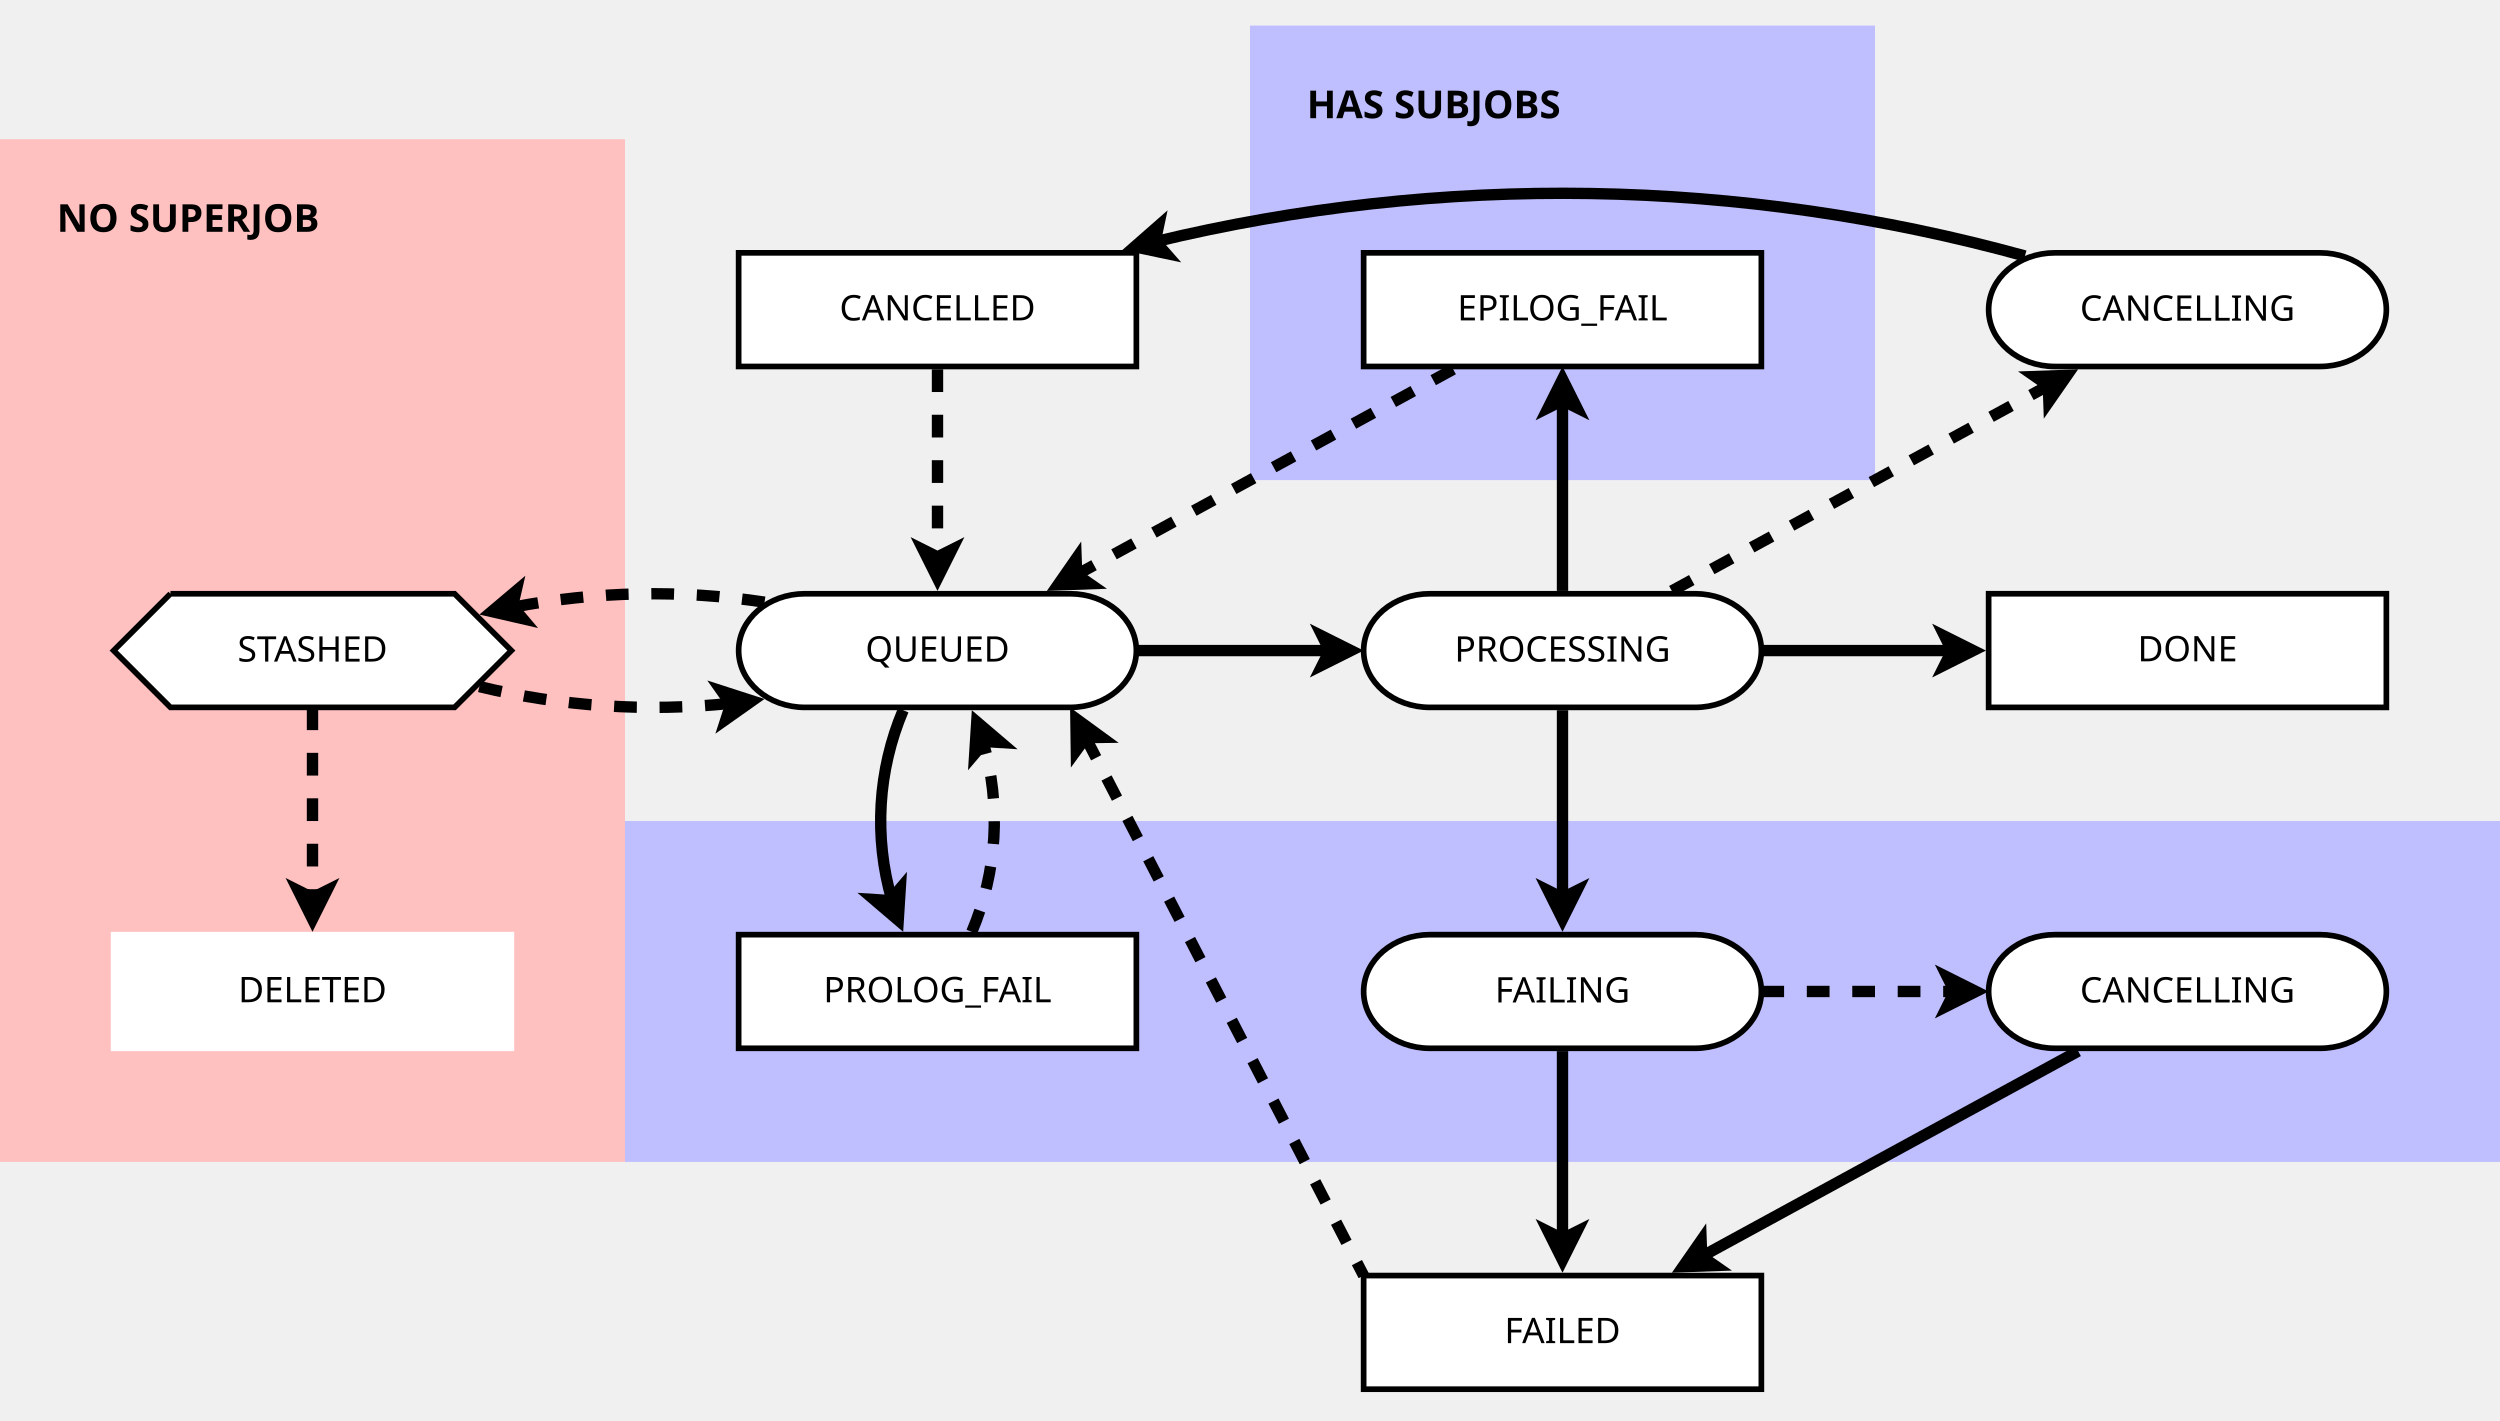
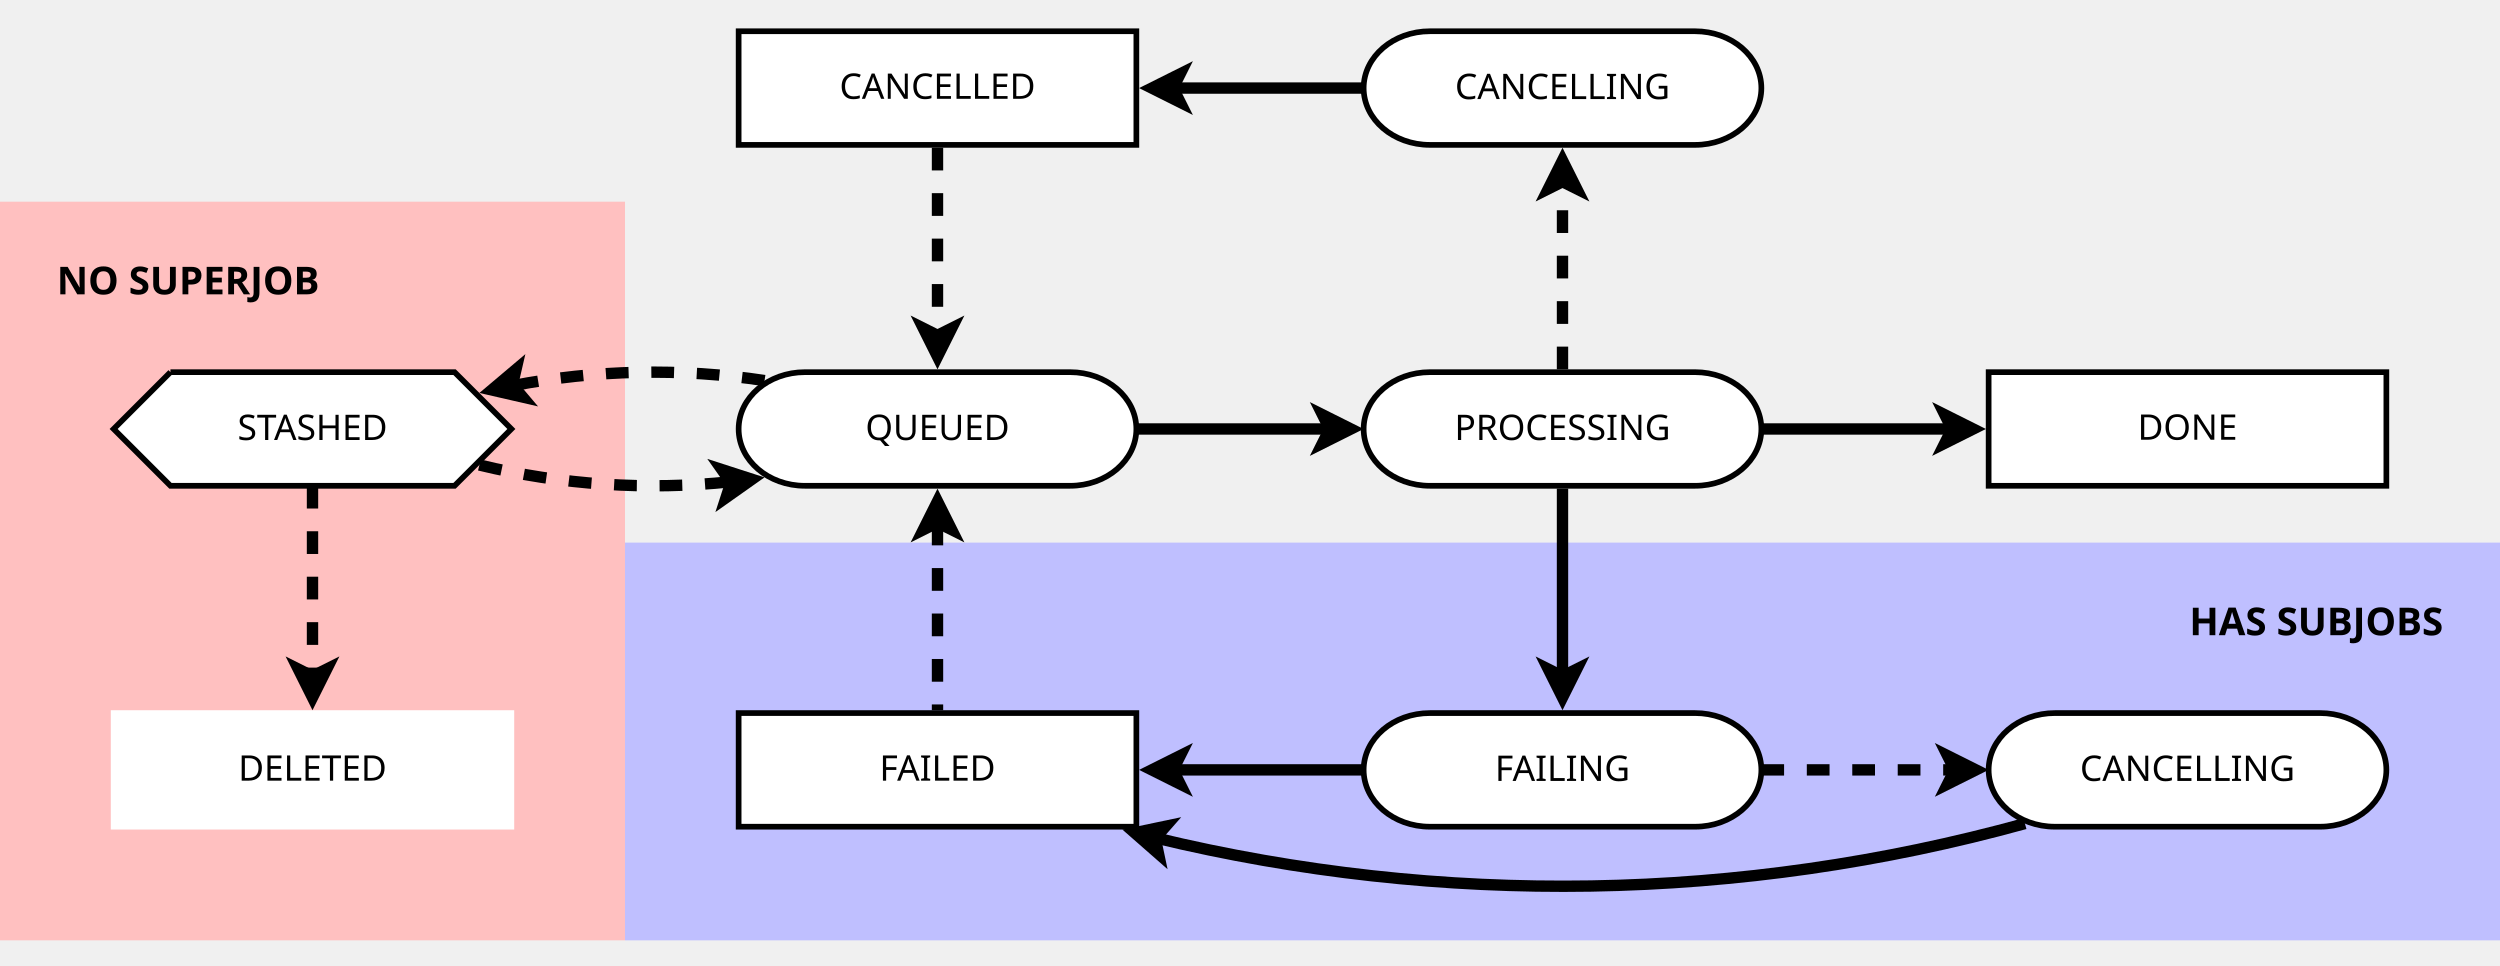
- <svg xmlns="http://www.w3.org/2000/svg" width="44cm" height="25cm" viewBox="140 100 880 482">
+ <svg xmlns="http://www.w3.org/2000/svg" width="44cm" height="17cm" viewBox="140 178 880 322">
  <g>
-     <rect style="fill: #bfbfff" x="580" y="100" width="220" height="160" />
-     <rect style="fill: none; fill-opacity:0; stroke-width: 2.35099e-37; stroke: #bfbfff" x="580" y="100" width="220" height="160" />
+     <rect style="fill: #ffc0c0" x="140" y="240" width="220" height="260" />
+     <rect style="fill: none; fill-opacity:0; stroke-width: 2.35099e-37; stroke: #ffc0c0" x="140" y="240" width="220" height="260" />
  </g>
+   <text font-size="13.547" style="fill: #000000;text-anchor:start;font-family:sans-serif;font-style:normal;font-weight:700" x="160" y="272.6">
+     <tspan x="160" y="272.6">NO SUPERJOB</tspan>
+   </text>
  <g>
-     <rect style="fill: #bfbfff" x="360" y="380" width="660" height="120" />
-     <rect style="fill: none; fill-opacity:0; stroke-width: 2.35099e-37; stroke: #bfbfff" x="360" y="380" width="660" height="120" />
-   </g>
-   <g>
-     <rect style="fill: #ffc0c0" x="140" y="140" width="220" height="360" />
-     <rect style="fill: none; fill-opacity:0; stroke-width: 2.35099e-37; stroke: #ffc0c0" x="140" y="140" width="220" height="360" />
+     <rect style="fill: #bfbfff" x="360" y="360" width="660" height="140" />
+     <rect style="fill: none; fill-opacity:0; stroke-width: 2.35099e-37; stroke: #bfbfff" x="360" y="360" width="660" height="140" />
  </g>
  <g>
    <rect style="fill: #ffffff" x="400" y="180" width="140" height="40" />
    <rect style="fill: none; fill-opacity:0; stroke-width: 2; stroke: #000000" x="400" y="180" width="140" height="40" />
    <text font-size="12.418" style="fill: #000000;text-anchor:middle;font-family:sans-serif;font-style:normal;font-weight:normal" x="470" y="203.789">
      <tspan x="470" y="203.789">CANCELLED</tspan>
    </text>
  </g>
  <g>
    <path style="fill: #ffffff" d="M 423.333 300 L 516.667,300 C 529.553,300 540,308.954 540,320 C 540,331.046 529.553,340 516.667,340 L 423.333,340 C 410.447,340 400,331.046 400,320 C 400,308.954 410.447,300 423.333,300z" />
    <path style="fill: none; fill-opacity:0; stroke-width: 2; stroke: #000000" d="M 423.333 300 L 516.667,300 C 529.553,300 540,308.954 540,320 C 540,331.046 529.553,340 516.667,340 L 423.333,340 C 410.447,340 400,331.046 400,320 C 400,308.954 410.447,300 423.333,300" />
    <text font-size="12.418" style="fill: #000000;text-anchor:middle;font-family:sans-serif;font-style:normal;font-weight:normal" x="470" y="323.881">
      <tspan x="470" y="323.881">QUEUED</tspan>
    </text>
  </g>
  <g>
    <path style="fill: #ffffff" d="M 643.333 300 L 736.667,300 C 749.553,300 760,308.954 760,320 C 760,331.046 749.553,340 736.667,340 L 643.333,340 C 630.447,340 620,331.046 620,320 C 620,308.954 630.447,300 643.333,300z" />
    <path style="fill: none; fill-opacity:0; stroke-width: 2; stroke: #000000" d="M 643.333 300 L 736.667,300 C 749.553,300 760,308.954 760,320 C 760,331.046 749.553,340 736.667,340 L 643.333,340 C 630.447,340 620,331.046 620,320 C 620,308.954 630.447,300 643.333,300" />
    <text font-size="12.418" style="fill: #000000;text-anchor:middle;font-family:sans-serif;font-style:normal;font-weight:normal" x="690" y="323.881">
      <tspan x="690" y="323.881">PROCESSING</tspan>
    </text>
  </g>
  <g>
-     <rect style="fill: #ffffff" x="620" y="540" width="140" height="40" />
-     <rect style="fill: none; fill-opacity:0; stroke-width: 2; stroke: #000000" x="620" y="540" width="140" height="40" />
-     <text font-size="12.418" style="fill: #000000;text-anchor:middle;font-family:sans-serif;font-style:normal;font-weight:normal" x="690" y="563.789">
-       <tspan x="690" y="563.789">FAILED</tspan>
+     <rect style="fill: #ffffff" x="400" y="420" width="140" height="40" />
+     <rect style="fill: none; fill-opacity:0; stroke-width: 2; stroke: #000000" x="400" y="420" width="140" height="40" />
+     <text font-size="12.418" style="fill: #000000;text-anchor:middle;font-family:sans-serif;font-style:normal;font-weight:normal" x="470" y="443.789">
+       <tspan x="470" y="443.789">FAILED</tspan>
    </text>
  </g>
  <g>
    <rect style="fill: #ffffff" x="840" y="300" width="140" height="40" />
    <rect style="fill: none; fill-opacity:0; stroke-width: 2; stroke: #000000" x="840" y="300" width="140" height="40" />
    <text font-size="12.418" style="fill: #000000;text-anchor:middle;font-family:sans-serif;font-style:normal;font-weight:normal" x="910" y="323.789">
      <tspan x="910" y="323.789">DONE</tspan>
    </text>
  </g>
  <g>
-     <path style="fill: #ffffff" d="M 863.333 180 L 956.667,180 C 969.553,180 980,188.954 980,200 C 980,211.046 969.553,220 956.667,220 L 863.333,220 C 850.447,220 840,211.046 840,200 C 840,188.954 850.447,180 863.333,180z" />
-     <path style="fill: none; fill-opacity:0; stroke-width: 2; stroke: #000000" d="M 863.333 180 L 956.667,180 C 969.553,180 980,188.954 980,200 C 980,211.046 969.553,220 956.667,220 L 863.333,220 C 850.447,220 840,211.046 840,200 C 840,188.954 850.447,180 863.333,180" />
-     <text font-size="12.418" style="fill: #000000;text-anchor:middle;font-family:sans-serif;font-style:normal;font-weight:normal" x="910" y="203.881">
-       <tspan x="910" y="203.881">CANCELLING</tspan>
+     <path style="fill: #ffffff" d="M 643.333 180 L 736.667,180 C 749.553,180 760,188.954 760,200 C 760,211.046 749.553,220 736.667,220 L 643.333,220 C 630.447,220 620,211.046 620,200 C 620,188.954 630.447,180 643.333,180z" />
+     <path style="fill: none; fill-opacity:0; stroke-width: 2; stroke: #000000" d="M 643.333 180 L 736.667,180 C 749.553,180 760,188.954 760,200 C 760,211.046 749.553,220 736.667,220 L 643.333,220 C 630.447,220 620,211.046 620,200 C 620,188.954 630.447,180 643.333,180" />
+     <text font-size="12.418" style="fill: #000000;text-anchor:middle;font-family:sans-serif;font-style:normal;font-weight:normal" x="690" y="203.881">
+       <tspan x="690" y="203.881">CANCELLING</tspan>
    </text>
  </g>
  <g>
    <line style="fill: none; fill-opacity:0; stroke-width: 4; stroke: #000000" x1="539.999" y1="320" x2="608.029" y2="320" />
    <polygon style="fill: #000000" points="615.529,320 605.529,325 608.029,320 605.529,315 " />
    <polygon style="fill: none; fill-opacity:0; stroke-width: 4; stroke: #000000" points="615.529,320 605.529,325 608.029,320 605.529,315 " />
  </g>
  <g>
    <line style="fill: none; fill-opacity:0; stroke-width: 4; stroke-dasharray: 8; stroke: #000000" x1="470" y1="220.991" x2="470" y2="287.037" />
    <polygon style="fill: #000000" points="470,294.537 465,284.537 470,287.037 475,284.537 " />
    <polygon style="fill: none; fill-opacity:0; stroke-width: 4; stroke: #000000" points="470,294.537 465,284.537 470,287.037 475,284.537 " />
  </g>
  <g>
-     <line style="fill: none; fill-opacity:0; stroke-width: 4; stroke-dasharray: 8; stroke: #000000" x1="728.484" y1="299.009" x2="861.006" y2="226.724" />
-     <polygon style="fill: #000000" points="867.59,223.133 861.205,232.311 861.006,226.724 856.417,223.532 " />
-     <polygon style="fill: none; fill-opacity:0; stroke-width: 4; stroke: #000000" points="867.59,223.133 861.205,232.311 861.006,226.724 856.417,223.532 " />
+     <line style="fill: none; fill-opacity:0; stroke-width: 4; stroke-dasharray: 8; stroke: #000000" x1="690" y1="299.009" x2="690" y2="232.963" />
+     <polygon style="fill: #000000" points="690,225.463 695,235.463 690,232.963 685,235.463 " />
+     <polygon style="fill: none; fill-opacity:0; stroke-width: 4; stroke: #000000" points="690,225.463 695,235.463 690,232.963 685,235.463 " />
  </g>
  <g>
    <line style="fill: none; fill-opacity:0; stroke-width: 4; stroke: #000000" x1="759.999" y1="320" x2="827.076" y2="320" />
    <polygon style="fill: #000000" points="834.576,320 824.576,325 827.076,320 824.576,315 " />
    <polygon style="fill: none; fill-opacity:0; stroke-width: 4; stroke: #000000" points="834.576,320 824.576,325 827.076,320 824.576,315 " />
  </g>
  <g>
    <path style="fill: #ffffff" d="M 200 300 L 300,300 L 320,320 L 300,340 L 200,340 L 180,320 L 200,300z" />
    <path style="fill: none; fill-opacity:0; stroke-width: 2; stroke: #000000" d="M 200 300 L 300,300 L 320,320 L 300,340 L 200,340 L 180,320 L 200,300" />
    <text font-size="12.418" style="fill: #000000;text-anchor:middle;font-family:sans-serif;font-style:normal;font-weight:normal" x="250" y="323.881">
      <tspan x="250" y="323.881">STASHED</tspan>
    </text>
  </g>
  <g>
    <path style="fill: none; fill-opacity:0; stroke-width: 4; stroke-dasharray: 8; stroke: #000000" d="M 409.12,302.96 A 260,260 0 0 0 320.433,304.768" />
    <polygon style="fill: #000000" points="313.092,306.265 321.633,299.05 320.381,304.498 323.989,308.768 " />
    <polygon style="fill: none; fill-opacity:0; stroke-width: 4; stroke: #000000" points="313.092,306.265 321.633,299.05 320.381,304.498 323.989,308.768 " />
  </g>
  <g>
    <path style="fill: none; fill-opacity:0; stroke-width: 4; stroke-dasharray: 8; stroke: #000000" d="M 308.746,332.681 A 260,260 0 0 0 397.255,338.568" />
    <polygon style="fill: #000000" points="404.699,337.713 395.565,344.161 397.284,338.841 394.06,334.275 " />
    <polygon style="fill: none; fill-opacity:0; stroke-width: 4; stroke: #000000" points="404.699,337.713 395.565,344.161 397.284,338.841 394.06,334.275 " />
  </g>
  <g>
    <rect style="fill: #ffffff" x="180" y="420" width="140" height="40" />
    <rect style="fill: none; fill-opacity:0; stroke-width: 2; stroke: #ffffff" x="180" y="420" width="140" height="40" />
    <text font-size="12.418" style="fill: #000000;text-anchor:middle;font-family:sans-serif;font-style:normal;font-weight:normal" x="250" y="443.789">
      <tspan x="250" y="443.789">DELETED</tspan>
    </text>
  </g>
  <g>
    <line style="fill: none; fill-opacity:0; stroke-width: 4; stroke-dasharray: 8; stroke: #000000" x1="250" y1="340" x2="250" y2="407.026" />
    <polygon style="fill: #000000" points="250,414.526 245,404.526 250,407.026 255,404.526 " />
    <polygon style="fill: none; fill-opacity:0; stroke-width: 4; stroke: #000000" points="250,414.526 245,404.526 250,407.026 255,404.526 " />
  </g>
  <g>
-     <rect style="fill: #ffffff" x="400" y="420" width="140" height="40" />
-     <rect style="fill: none; fill-opacity:0; stroke-width: 2; stroke: #000000" x="400" y="420" width="140" height="40" />
-     <text font-size="12.418" style="fill: #000000;text-anchor:middle;font-family:sans-serif;font-style:normal;font-weight:normal" x="470" y="443.789">
-       <tspan x="470" y="443.789">PROLOG_FAIL</tspan>
-     </text>
-   </g>
-   <g>
-     <rect style="fill: #ffffff" x="620" y="180" width="140" height="40" />
-     <rect style="fill: none; fill-opacity:0; stroke-width: 2; stroke: #000000" x="620" y="180" width="140" height="40" />
-     <text font-size="12.418" style="fill: #000000;text-anchor:middle;font-family:sans-serif;font-style:normal;font-weight:normal" x="690" y="203.789">
-       <tspan x="690" y="203.789">EPILOG_FAIL</tspan>
-     </text>
-   </g>
-   <g>
-     <path style="fill: none; fill-opacity:0; stroke-width: 4; stroke: #000000" d="M 457.924,340.987 A 100,100 0 0 0 453.939,407.791" />
-     <polygon style="fill: #000000" points="456.179,414.895 447.674,407.638 453.253,407.99 456.882,403.737 " />
-     <polygon style="fill: none; fill-opacity:0; stroke-width: 4; stroke: #000000" points="456.179,414.895 447.674,407.638 453.253,407.99 456.882,403.737 " />
-   </g>
-   <g>
-     <path style="fill: none; fill-opacity:0; stroke-width: 4; stroke-dasharray: 8; stroke: #000000" d="M 482.076,419.013 A 100,100 0 0 0 486.061,352.209" />
-     <polygon style="fill: #000000" points="483.821,345.105 492.326,352.362 486.747,352.01 483.118,356.263 " />
-     <polygon style="fill: none; fill-opacity:0; stroke-width: 4; stroke: #000000" points="483.821,345.105 492.326,352.362 486.747,352.01 483.118,356.263 " />
-   </g>
-   <g>
    <path style="fill: #ffffff" d="M 643.333 420 L 736.667,420 C 749.553,420 760,428.954 760,440 C 760,451.046 749.553,460 736.667,460 L 643.333,460 C 630.447,460 620,451.046 620,440 C 620,428.954 630.447,420 643.333,420z" />
    <path style="fill: none; fill-opacity:0; stroke-width: 2; stroke: #000000" d="M 643.333 420 L 736.667,420 C 749.553,420 760,428.954 760,440 C 760,451.046 749.553,460 736.667,460 L 643.333,460 C 630.447,460 620,451.046 620,440 C 620,428.954 630.447,420 643.333,420" />
    <text font-size="12.418" style="fill: #000000;text-anchor:middle;font-family:sans-serif;font-style:normal;font-weight:normal" x="690" y="443.881">
      <tspan x="690" y="443.881">FAILING</tspan>
    </text>
  </g>
  <g>
    <path style="fill: #ffffff" d="M 863.333 420 L 956.667,420 C 969.553,420 980,428.954 980,440 C 980,451.046 969.553,460 956.667,460 L 863.333,460 C 850.447,460 840,451.046 840,440 C 840,428.954 850.447,420 863.333,420z" />
    <path style="fill: none; fill-opacity:0; stroke-width: 2; stroke: #000000" d="M 863.333 420 L 956.667,420 C 969.553,420 980,428.954 980,440 C 980,451.046 969.553,460 956.667,460 L 863.333,460 C 850.447,460 840,451.046 840,440 C 840,428.954 850.447,420 863.333,420" />
    <text font-size="12.418" style="fill: #000000;text-anchor:middle;font-family:sans-serif;font-style:normal;font-weight:normal" x="910" y="443.881">
      <tspan x="910" y="443.881">CANCELLING</tspan>
    </text>
  </g>
  <g>
    <line style="fill: none; fill-opacity:0; stroke-width: 4; stroke-dasharray: 8; stroke: #000000" x1="759.999" y1="440" x2="828.029" y2="440" />
    <polygon style="fill: #000000" points="835.529,440 825.529,445 828.029,440 825.529,435 " />
    <polygon style="fill: none; fill-opacity:0; stroke-width: 4; stroke: #000000" points="835.529,440 825.529,445 828.029,440 825.529,435 " />
  </g>
  <g>
    <line style="fill: none; fill-opacity:0; stroke-width: 4; stroke: #000000" x1="690" y1="340.991" x2="690" y2="407.037" />
    <polygon style="fill: #000000" points="690,414.537 685,404.537 690,407.037 695,404.537 " />
    <polygon style="fill: none; fill-opacity:0; stroke-width: 4; stroke: #000000" points="690,414.537 685,404.537 690,407.037 695,404.537 " />
  </g>
  <g>
-     <line style="fill: none; fill-opacity:0; stroke-width: 4; stroke: #000000" x1="690" y1="460.991" x2="690" y2="527.037" />
-     <polygon style="fill: #000000" points="690,534.537 685,524.537 690,527.037 695,524.537 " />
-     <polygon style="fill: none; fill-opacity:0; stroke-width: 4; stroke: #000000" points="690,534.537 685,524.537 690,527.037 695,524.537 " />
+     <line style="fill: none; fill-opacity:0; stroke-width: 4; stroke: #000000" x1="620.001" y1="440" x2="552.924" y2="440" />
+     <polygon style="fill: #000000" points="545.424,440 555.424,435 552.924,440 555.424,445 " />
+     <polygon style="fill: none; fill-opacity:0; stroke-width: 4; stroke: #000000" points="545.424,440 555.424,435 552.924,440 555.424,445 " />
  </g>
-   <text font-size="13.547" style="fill: #000000;text-anchor:start;font-family:sans-serif;font-style:normal;font-weight:700" x="160" y="172.6">
-     <tspan x="160" y="172.6">NO SUPERJOB</tspan>
-   </text>
-   <text font-size="13.547" style="fill: #000000;text-anchor:start;font-family:sans-serif;font-style:normal;font-weight:700" x="600" y="132.6">
-     <tspan x="600" y="132.6">HAS SUBJOBS</tspan>
+   <g>
+     <line style="fill: none; fill-opacity:0; stroke-width: 4; stroke-dasharray: 8; stroke: #000000" x1="470" y1="352.963" x2="470" y2="419.009" />
+     <polygon style="fill: #000000" points="470,345.463 475,355.463 470,352.963 465,355.463 " />
+     <polygon style="fill: none; fill-opacity:0; stroke-width: 4; stroke: #000000" points="470,345.463 475,355.463 470,352.963 465,355.463 " />
+   </g>
+   <text font-size="13.547" style="fill: #000000;text-anchor:end;font-family:sans-serif;font-style:normal;font-weight:700" x="1000" y="392.6">
+     <tspan x="1000" y="392.6">HAS SUBJOBS</tspan>
  </text>
  <g>
-     <path style="fill: none; fill-opacity:0; stroke-width: 4; stroke: #000000" d="M 852.775,181.108 A 611.239,611.239 0 0 0 546.673,176.077" />
-     <polygon style="fill: #000000" points="539.39,177.864 547.796,170.493 546.645,175.963 550.331,180.166 " />
-     <polygon style="fill: none; fill-opacity:0; stroke-width: 4; stroke: #000000" points="539.39,177.864 547.796,170.493 546.645,175.963 550.331,180.166 " />
+     <path style="fill: none; fill-opacity:0; stroke-width: 4; stroke: #000000" d="M 546.673,463.923 A 611.239,611.239 0 0 0 852.775,458.892" />
+     <polygon style="fill: #000000" points="539.39,462.136 550.331,459.834 546.645,464.037 547.796,469.507 " />
+     <polygon style="fill: none; fill-opacity:0; stroke-width: 4; stroke: #000000" points="539.39,462.136 550.331,459.834 546.645,464.037 547.796,469.507 " />
  </g>
  <g>
-     <line style="fill: none; fill-opacity:0; stroke-width: 4; stroke-dasharray: 8; stroke: #000000" x1="522.161" y1="350.636" x2="620" y2="540" />
-     <polygon style="fill: #000000" points="518.719,343.973 527.751,350.562 522.161,350.636 518.867,355.153 " />
-     <polygon style="fill: none; fill-opacity:0; stroke-width: 4; stroke: #000000" points="518.719,343.973 527.751,350.562 522.161,350.636 518.867,355.153 " />
-   </g>
-   <g>
-     <line style="fill: none; fill-opacity:0; stroke-width: 4; stroke-dasharray: 8; stroke: #000000" x1="651.516" y1="220.991" x2="518.994" y2="293.276" />
-     <polygon style="fill: #000000" points="512.41,296.867 518.795,287.689 518.994,293.276 523.583,296.468 " />
-     <polygon style="fill: none; fill-opacity:0; stroke-width: 4; stroke: #000000" points="512.41,296.867 518.795,287.689 518.994,293.276 523.583,296.468 " />
-   </g>
-   <g>
-     <line style="fill: none; fill-opacity:0; stroke-width: 4; stroke: #000000" x1="690" y1="298.998" x2="690" y2="231.972" />
-     <polygon style="fill: #000000" points="690,224.472 695,234.472 690,231.972 685,234.472 " />
-     <polygon style="fill: none; fill-opacity:0; stroke-width: 4; stroke: #000000" points="690,224.472 695,234.472 690,231.972 685,234.472 " />
-   </g>
-   <g>
-     <line style="fill: none; fill-opacity:0; stroke-width: 4; stroke: #000000" x1="871.516" y1="460.991" x2="738.994" y2="533.276" />
-     <polygon style="fill: #000000" points="732.41,536.867 738.795,527.689 738.994,533.276 743.583,536.468 " />
-     <polygon style="fill: none; fill-opacity:0; stroke-width: 4; stroke: #000000" points="732.41,536.867 738.795,527.689 738.994,533.276 743.583,536.468 " />
+     <line style="fill: none; fill-opacity:0; stroke-width: 4; stroke: #000000" x1="620.001" y1="200" x2="552.924" y2="200" />
+     <polygon style="fill: #000000" points="545.424,200 555.424,195 552.924,200 555.424,205 " />
+     <polygon style="fill: none; fill-opacity:0; stroke-width: 4; stroke: #000000" points="545.424,200 555.424,195 552.924,200 555.424,205 " />
  </g>
</svg>
